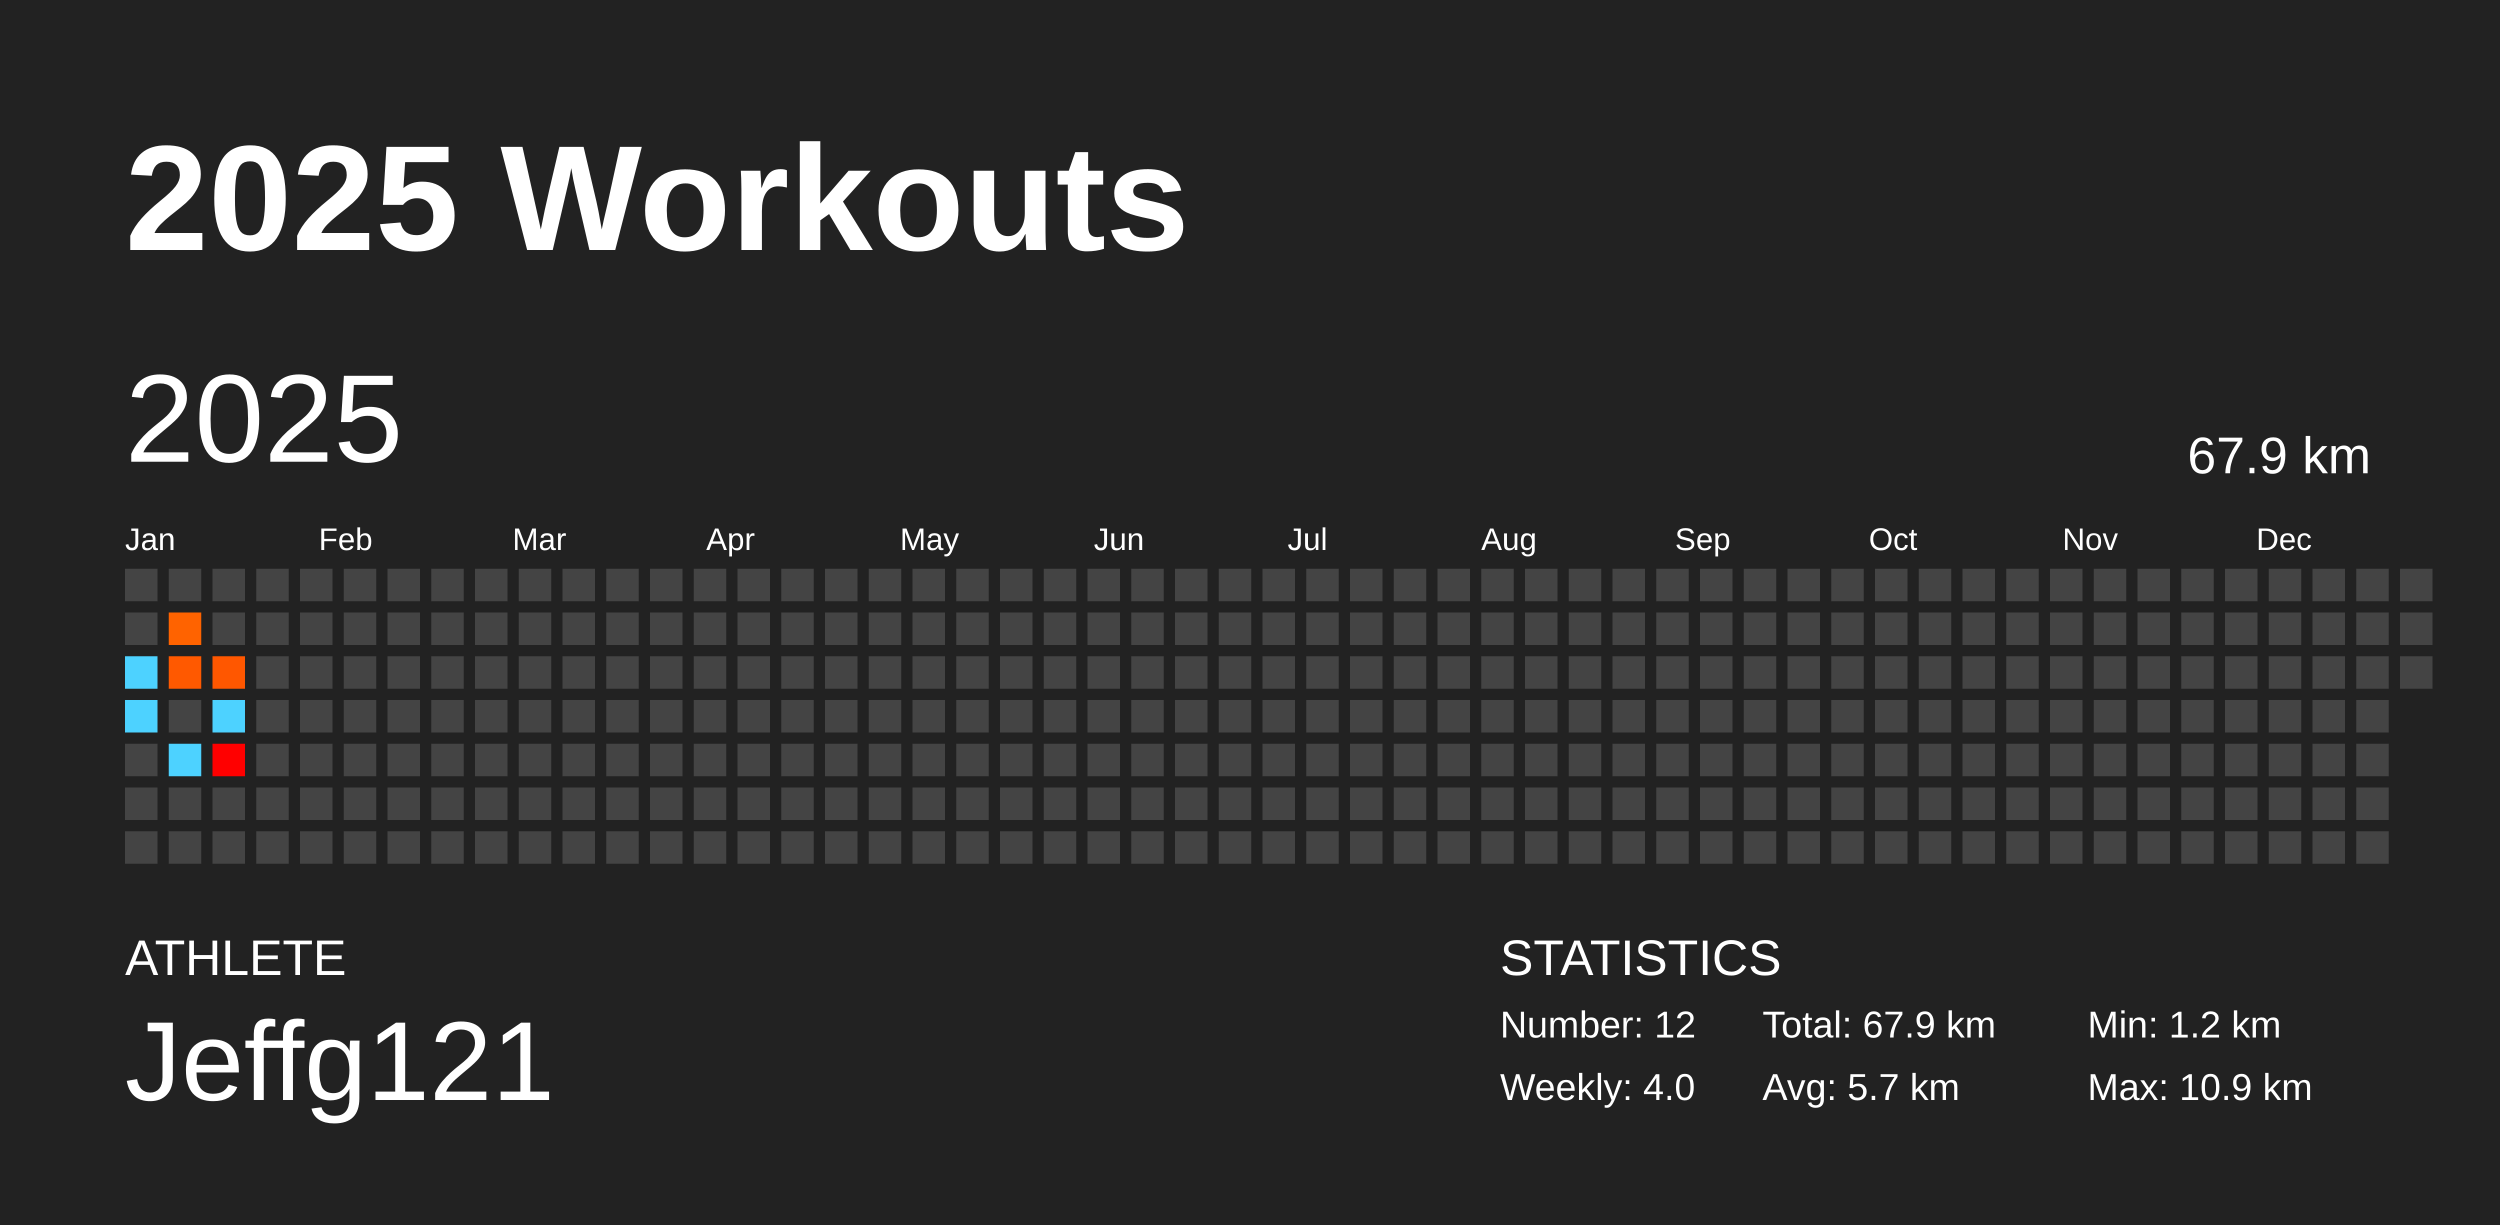
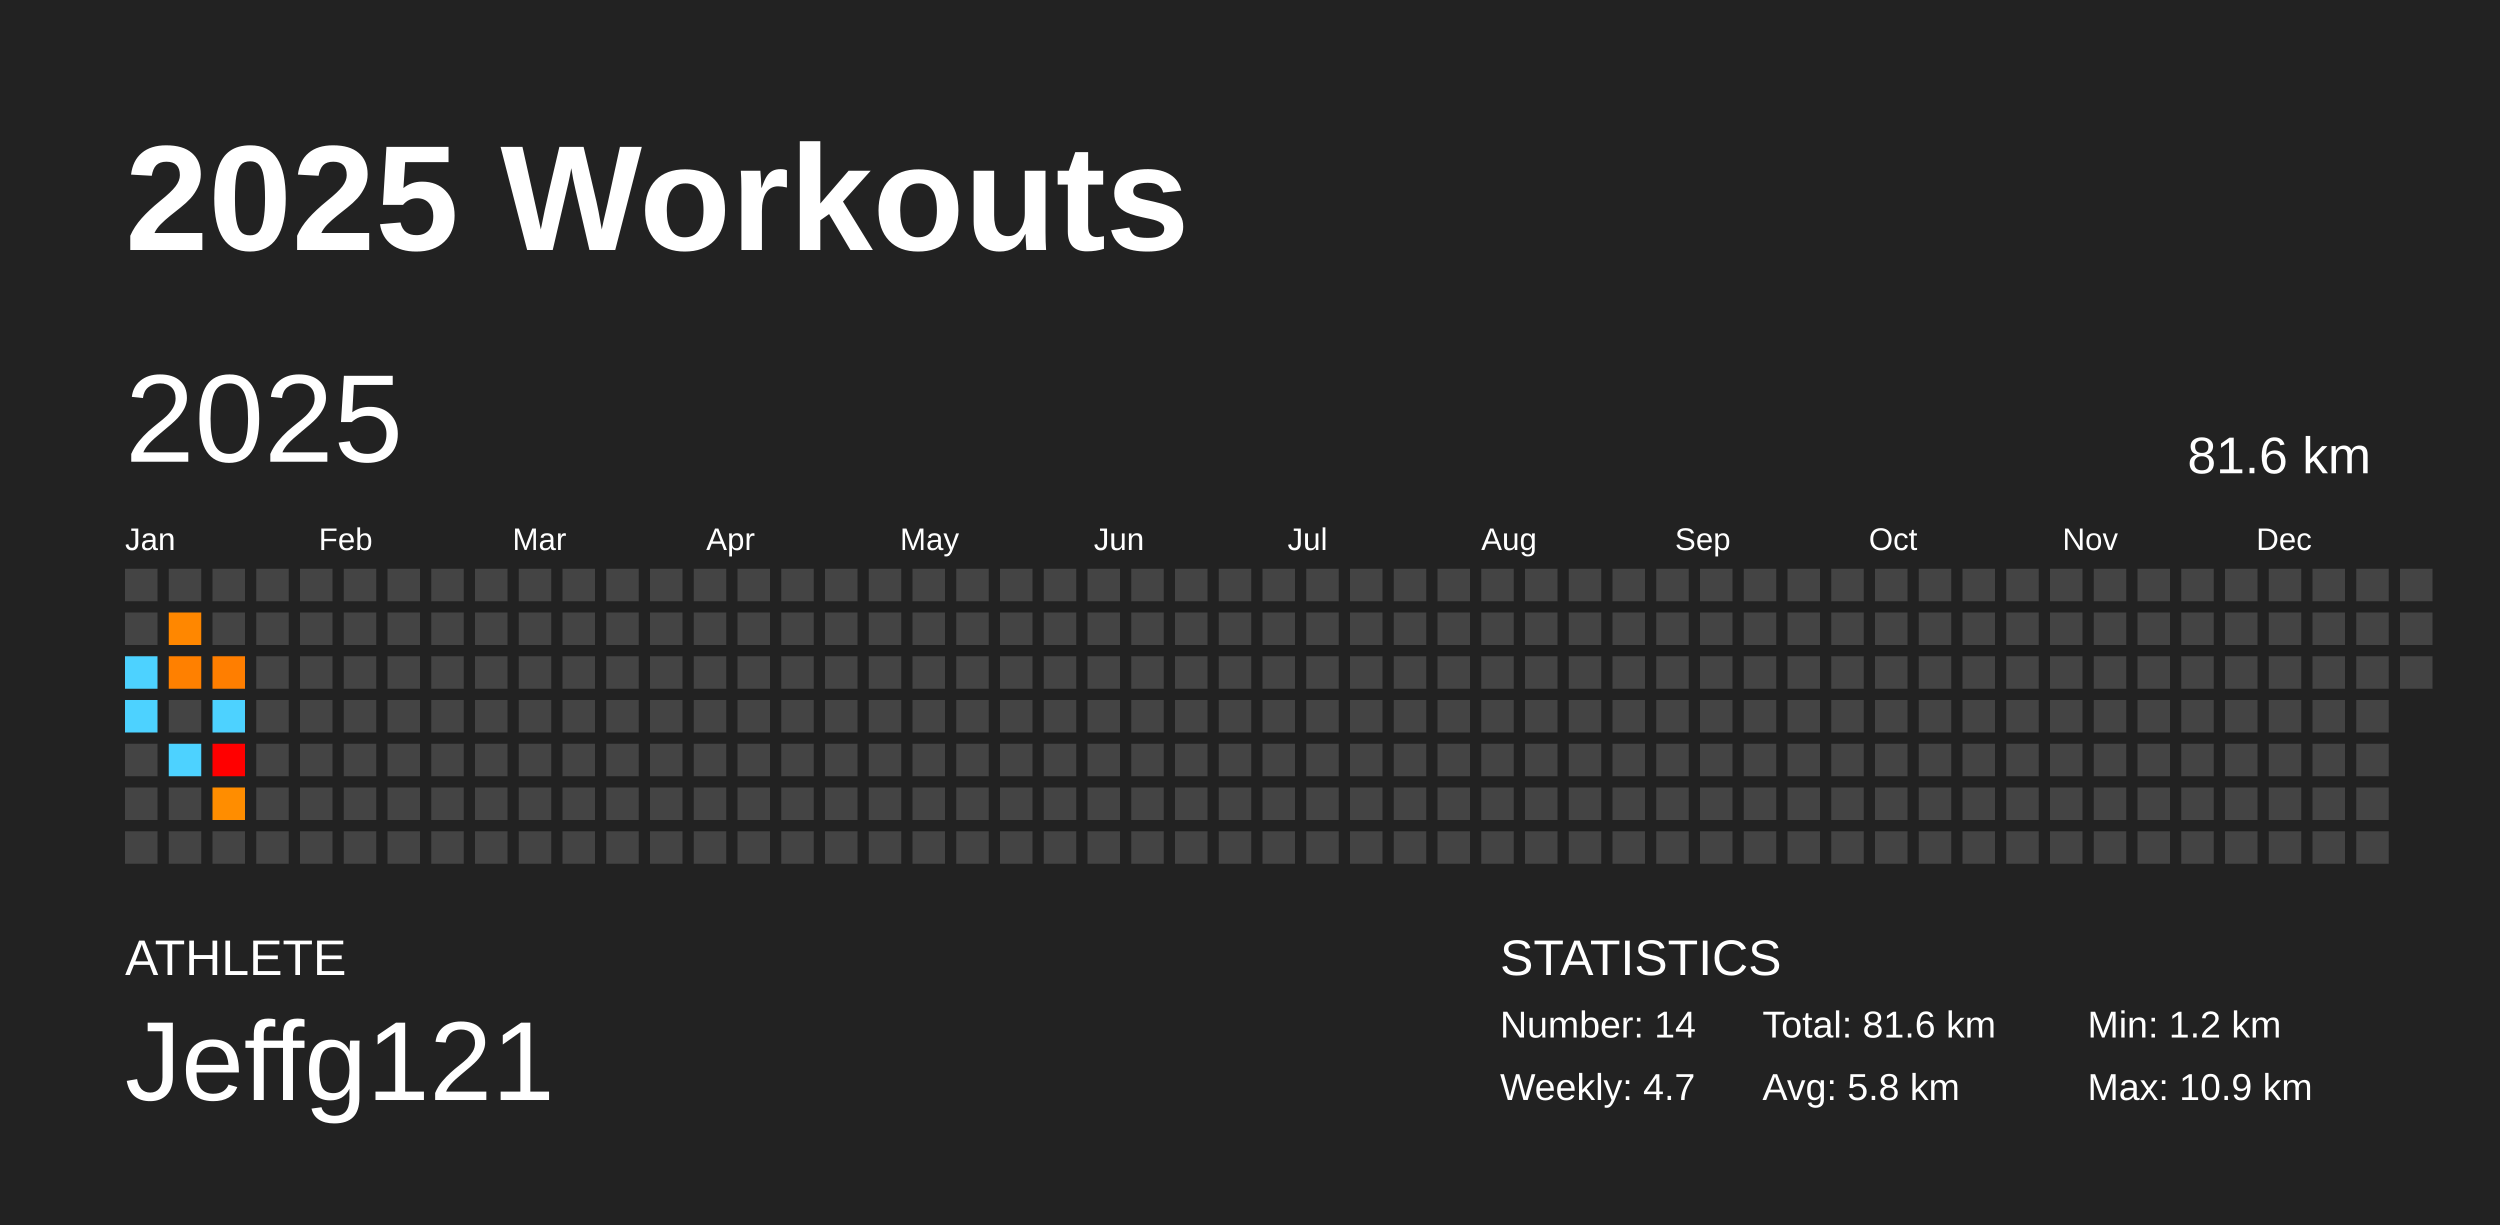
<svg xmlns="http://www.w3.org/2000/svg" baseProfile="full" height="98mm" version="1.1" viewBox="0,0,200,98" width="200mm">
  <defs />
  <rect fill="#222222" height="98" width="200" x="0" y="0" />
  <text fill="#FFFFFF" style="font-size:12px; font-family:Arial; font-weight:bold;" x="10" y="20">2025 Workouts</text>
  <text fill="#FFFFFF" style="font-size:4px; font-family:Arial" x="10" y="78">ATHLETE</text>
  <text fill="#FFFFFF" style="font-size:9px; font-family:Arial" x="10" y="88">Jeffg121</text>
  <text fill="#FFFFFF" style="font-size:4px; font-family:Arial" x="120" y="78">STATISTICS</text>
-   <text fill="#FFFFFF" style="font-size:3px; font-family:Arial" x="120" y="83">Number: 12</text>
-   <text fill="#FFFFFF" style="font-size:3px; font-family:Arial" x="120" y="88">Weekly: 4.0</text>
-   <text fill="#FFFFFF" style="font-size:3px; font-family:Arial" x="141" y="83">Total: 67.9 km</text>
-   <text fill="#FFFFFF" style="font-size:3px; font-family:Arial" x="141" y="88">Avg: 5.7 km</text>
+   <text fill="#FFFFFF" style="font-size:3px; font-family:Arial" x="120" y="83">Number: 14</text>
+   <text fill="#FFFFFF" style="font-size:3px; font-family:Arial" x="120" y="88">Weekly: 4.7</text>
+   <text fill="#FFFFFF" style="font-size:3px; font-family:Arial" x="141" y="83">Total: 81.6 km</text>
+   <text fill="#FFFFFF" style="font-size:3px; font-family:Arial" x="141" y="88">Avg: 5.8 km</text>
  <text fill="#FFFFFF" style="font-size:3px; font-family:Arial" x="167" y="83">Min: 1.2 km</text>
  <text fill="#FFFFFF" style="font-size:3px; font-family:Arial" x="167" y="88">Max: 10.9 km</text>
  <text dominant-baseline="hanging" fill="#FFFFFF" style="font-size:10.0px; font-family:Arial;" x="10" y="30">2025</text>
-   <text dominant-baseline="hanging" fill="#FFFFFF" style="font-size:4.125px; font-family:Arial;" x="175" y="35">67.9 km</text>
+   <text dominant-baseline="hanging" fill="#FFFFFF" style="font-size:4.125px; font-family:Arial;" x="175" y="35">81.6 km</text>
  <text fill="#FFFFFF" style="font-size:2.5px; font-family:Arial" x="10.0" y="44">Jan</text>
  <text fill="#FFFFFF" style="font-size:2.5px; font-family:Arial" x="25.5" y="44">Feb</text>
  <text fill="#FFFFFF" style="font-size:2.5px; font-family:Arial" x="41.0" y="44">Mar</text>
  <text fill="#FFFFFF" style="font-size:2.5px; font-family:Arial" x="56.5" y="44">Apr</text>
  <text fill="#FFFFFF" style="font-size:2.5px; font-family:Arial" x="72.0" y="44">May</text>
  <text fill="#FFFFFF" style="font-size:2.5px; font-family:Arial" x="87.5" y="44">Jun</text>
  <text fill="#FFFFFF" style="font-size:2.5px; font-family:Arial" x="103.0" y="44">Jul</text>
  <text fill="#FFFFFF" style="font-size:2.5px; font-family:Arial" x="118.5" y="44">Aug</text>
  <text fill="#FFFFFF" style="font-size:2.5px; font-family:Arial" x="134.0" y="44">Sep</text>
  <text fill="#FFFFFF" style="font-size:2.5px; font-family:Arial" x="149.5" y="44">Oct</text>
  <text fill="#FFFFFF" style="font-size:2.5px; font-family:Arial" x="165.0" y="44">Nov</text>
  <text fill="#FFFFFF" style="font-size:2.5px; font-family:Arial" x="180.5" y="44">Dec</text>
  <rect fill="#444444" height="2.6" width="2.6" x="10.0" y="45.5" />
  <rect fill="#444444" height="2.6" width="2.6" x="10.0" y="49.0" />
  <rect fill="#4dd2ff" height="2.6" width="2.6" x="10.0" y="52.5" />
  <rect fill="#4dd2ff" height="2.6" width="2.6" x="10.0" y="56.0" />
  <rect fill="#444444" height="2.6" width="2.6" x="10.0" y="59.5" />
  <rect fill="#444444" height="2.6" width="2.6" x="10.0" y="63.0" />
  <rect fill="#444444" height="2.6" width="2.6" x="10.0" y="66.5" />
  <rect fill="#444444" height="2.6" width="2.6" x="13.5" y="45.5" />
-   <rect fill="#ff6300" height="2.6" width="2.6" x="13.5" y="49.0" />
-   <rect fill="#ff5900" height="2.6" width="2.6" x="13.5" y="52.5" />
+   <rect fill="#ff8700" height="2.6" width="2.6" x="13.5" y="49.0" />
+   <rect fill="#ff8000" height="2.6" width="2.6" x="13.5" y="52.5" />
  <rect fill="#444444" height="2.6" width="2.6" x="13.5" y="56.0" />
  <rect fill="#4dd2ff" height="2.6" width="2.6" x="13.5" y="59.5" />
  <rect fill="#444444" height="2.6" width="2.6" x="13.5" y="63.0" />
  <rect fill="#444444" height="2.6" width="2.6" x="13.5" y="66.5" />
  <rect fill="#444444" height="2.6" width="2.6" x="17.0" y="45.5" />
  <rect fill="#444444" height="2.6" width="2.6" x="17.0" y="49.0" />
-   <rect fill="#ff5700" height="2.6" width="2.6" x="17.0" y="52.5" />
+   <rect fill="#ff7e00" height="2.6" width="2.6" x="17.0" y="52.5" />
  <rect fill="#4dd2ff" height="2.6" width="2.6" x="17.0" y="56.0" />
  <rect fill="#ff0000" height="2.6" width="2.6" x="17.0" y="59.5" />
-   <rect fill="#444444" height="2.6" width="2.6" x="17.0" y="63.0" />
+   <rect fill="#ff8d00" height="2.6" width="2.6" x="17.0" y="63.0" />
  <rect fill="#444444" height="2.6" width="2.6" x="17.0" y="66.5" />
  <rect fill="#444444" height="2.6" width="2.6" x="20.5" y="45.5" />
  <rect fill="#444444" height="2.6" width="2.6" x="20.5" y="49.0" />
  <rect fill="#444444" height="2.6" width="2.6" x="20.5" y="52.5" />
  <rect fill="#444444" height="2.6" width="2.6" x="20.5" y="56.0" />
  <rect fill="#444444" height="2.6" width="2.6" x="20.5" y="59.5" />
  <rect fill="#444444" height="2.6" width="2.6" x="20.5" y="63.0" />
  <rect fill="#444444" height="2.6" width="2.6" x="20.5" y="66.5" />
  <rect fill="#444444" height="2.6" width="2.6" x="24.0" y="45.5" />
  <rect fill="#444444" height="2.6" width="2.6" x="24.0" y="49.0" />
  <rect fill="#444444" height="2.6" width="2.6" x="24.0" y="52.5" />
  <rect fill="#444444" height="2.6" width="2.6" x="24.0" y="56.0" />
  <rect fill="#444444" height="2.6" width="2.6" x="24.0" y="59.5" />
  <rect fill="#444444" height="2.6" width="2.6" x="24.0" y="63.0" />
  <rect fill="#444444" height="2.6" width="2.6" x="24.0" y="66.5" />
  <rect fill="#444444" height="2.6" width="2.6" x="27.5" y="45.5" />
  <rect fill="#444444" height="2.6" width="2.6" x="27.5" y="49.0" />
  <rect fill="#444444" height="2.6" width="2.6" x="27.5" y="52.5" />
  <rect fill="#444444" height="2.6" width="2.6" x="27.5" y="56.0" />
  <rect fill="#444444" height="2.6" width="2.6" x="27.5" y="59.5" />
  <rect fill="#444444" height="2.6" width="2.6" x="27.5" y="63.0" />
  <rect fill="#444444" height="2.6" width="2.6" x="27.5" y="66.5" />
  <rect fill="#444444" height="2.6" width="2.6" x="31.0" y="45.5" />
  <rect fill="#444444" height="2.6" width="2.6" x="31.0" y="49.0" />
  <rect fill="#444444" height="2.6" width="2.6" x="31.0" y="52.5" />
  <rect fill="#444444" height="2.6" width="2.6" x="31.0" y="56.0" />
  <rect fill="#444444" height="2.6" width="2.6" x="31.0" y="59.5" />
  <rect fill="#444444" height="2.6" width="2.6" x="31.0" y="63.0" />
  <rect fill="#444444" height="2.6" width="2.6" x="31.0" y="66.5" />
  <rect fill="#444444" height="2.6" width="2.6" x="34.5" y="45.5" />
  <rect fill="#444444" height="2.6" width="2.6" x="34.5" y="49.0" />
  <rect fill="#444444" height="2.6" width="2.6" x="34.5" y="52.5" />
  <rect fill="#444444" height="2.6" width="2.6" x="34.5" y="56.0" />
  <rect fill="#444444" height="2.6" width="2.6" x="34.5" y="59.5" />
  <rect fill="#444444" height="2.6" width="2.6" x="34.5" y="63.0" />
  <rect fill="#444444" height="2.6" width="2.6" x="34.5" y="66.5" />
  <rect fill="#444444" height="2.6" width="2.6" x="38.0" y="45.5" />
  <rect fill="#444444" height="2.6" width="2.6" x="38.0" y="49.0" />
  <rect fill="#444444" height="2.6" width="2.6" x="38.0" y="52.5" />
  <rect fill="#444444" height="2.6" width="2.6" x="38.0" y="56.0" />
  <rect fill="#444444" height="2.6" width="2.6" x="38.0" y="59.5" />
  <rect fill="#444444" height="2.6" width="2.6" x="38.0" y="63.0" />
  <rect fill="#444444" height="2.6" width="2.6" x="38.0" y="66.5" />
  <rect fill="#444444" height="2.6" width="2.6" x="41.5" y="45.5" />
  <rect fill="#444444" height="2.6" width="2.6" x="41.5" y="49.0" />
  <rect fill="#444444" height="2.6" width="2.6" x="41.5" y="52.5" />
  <rect fill="#444444" height="2.6" width="2.6" x="41.5" y="56.0" />
  <rect fill="#444444" height="2.6" width="2.6" x="41.5" y="59.5" />
  <rect fill="#444444" height="2.6" width="2.6" x="41.5" y="63.0" />
  <rect fill="#444444" height="2.6" width="2.6" x="41.5" y="66.5" />
  <rect fill="#444444" height="2.6" width="2.6" x="45.0" y="45.5" />
  <rect fill="#444444" height="2.6" width="2.6" x="45.0" y="49.0" />
  <rect fill="#444444" height="2.6" width="2.6" x="45.0" y="52.5" />
  <rect fill="#444444" height="2.6" width="2.6" x="45.0" y="56.0" />
  <rect fill="#444444" height="2.6" width="2.6" x="45.0" y="59.5" />
  <rect fill="#444444" height="2.6" width="2.6" x="45.0" y="63.0" />
  <rect fill="#444444" height="2.6" width="2.6" x="45.0" y="66.5" />
  <rect fill="#444444" height="2.6" width="2.6" x="48.5" y="45.5" />
  <rect fill="#444444" height="2.6" width="2.6" x="48.5" y="49.0" />
  <rect fill="#444444" height="2.6" width="2.6" x="48.5" y="52.5" />
  <rect fill="#444444" height="2.6" width="2.6" x="48.5" y="56.0" />
  <rect fill="#444444" height="2.6" width="2.6" x="48.5" y="59.5" />
  <rect fill="#444444" height="2.6" width="2.6" x="48.5" y="63.0" />
  <rect fill="#444444" height="2.6" width="2.6" x="48.5" y="66.5" />
  <rect fill="#444444" height="2.6" width="2.6" x="52.0" y="45.5" />
  <rect fill="#444444" height="2.6" width="2.6" x="52.0" y="49.0" />
  <rect fill="#444444" height="2.6" width="2.6" x="52.0" y="52.5" />
  <rect fill="#444444" height="2.6" width="2.6" x="52.0" y="56.0" />
  <rect fill="#444444" height="2.6" width="2.6" x="52.0" y="59.5" />
  <rect fill="#444444" height="2.6" width="2.6" x="52.0" y="63.0" />
  <rect fill="#444444" height="2.6" width="2.6" x="52.0" y="66.5" />
  <rect fill="#444444" height="2.6" width="2.6" x="55.5" y="45.5" />
  <rect fill="#444444" height="2.6" width="2.6" x="55.5" y="49.0" />
  <rect fill="#444444" height="2.6" width="2.6" x="55.5" y="52.5" />
  <rect fill="#444444" height="2.6" width="2.6" x="55.5" y="56.0" />
  <rect fill="#444444" height="2.6" width="2.6" x="55.5" y="59.5" />
  <rect fill="#444444" height="2.6" width="2.6" x="55.5" y="63.0" />
  <rect fill="#444444" height="2.6" width="2.6" x="55.5" y="66.5" />
  <rect fill="#444444" height="2.6" width="2.6" x="59.0" y="45.5" />
  <rect fill="#444444" height="2.6" width="2.6" x="59.0" y="49.0" />
  <rect fill="#444444" height="2.6" width="2.6" x="59.0" y="52.5" />
  <rect fill="#444444" height="2.6" width="2.6" x="59.0" y="56.0" />
  <rect fill="#444444" height="2.6" width="2.6" x="59.0" y="59.5" />
  <rect fill="#444444" height="2.6" width="2.6" x="59.0" y="63.0" />
  <rect fill="#444444" height="2.6" width="2.6" x="59.0" y="66.5" />
  <rect fill="#444444" height="2.6" width="2.6" x="62.5" y="45.5" />
  <rect fill="#444444" height="2.6" width="2.6" x="62.5" y="49.0" />
  <rect fill="#444444" height="2.6" width="2.6" x="62.5" y="52.5" />
  <rect fill="#444444" height="2.6" width="2.6" x="62.5" y="56.0" />
  <rect fill="#444444" height="2.6" width="2.6" x="62.5" y="59.5" />
  <rect fill="#444444" height="2.6" width="2.6" x="62.5" y="63.0" />
  <rect fill="#444444" height="2.6" width="2.6" x="62.5" y="66.5" />
  <rect fill="#444444" height="2.6" width="2.6" x="66.0" y="45.5" />
  <rect fill="#444444" height="2.6" width="2.6" x="66.0" y="49.0" />
  <rect fill="#444444" height="2.6" width="2.6" x="66.0" y="52.5" />
  <rect fill="#444444" height="2.6" width="2.6" x="66.0" y="56.0" />
  <rect fill="#444444" height="2.6" width="2.6" x="66.0" y="59.5" />
  <rect fill="#444444" height="2.6" width="2.6" x="66.0" y="63.0" />
  <rect fill="#444444" height="2.6" width="2.6" x="66.0" y="66.5" />
  <rect fill="#444444" height="2.6" width="2.6" x="69.5" y="45.5" />
  <rect fill="#444444" height="2.6" width="2.6" x="69.5" y="49.0" />
  <rect fill="#444444" height="2.6" width="2.6" x="69.5" y="52.5" />
  <rect fill="#444444" height="2.6" width="2.6" x="69.5" y="56.0" />
  <rect fill="#444444" height="2.6" width="2.6" x="69.5" y="59.5" />
  <rect fill="#444444" height="2.6" width="2.6" x="69.5" y="63.0" />
  <rect fill="#444444" height="2.6" width="2.6" x="69.5" y="66.5" />
  <rect fill="#444444" height="2.6" width="2.6" x="73.0" y="45.5" />
  <rect fill="#444444" height="2.6" width="2.6" x="73.0" y="49.0" />
  <rect fill="#444444" height="2.6" width="2.6" x="73.0" y="52.5" />
  <rect fill="#444444" height="2.6" width="2.6" x="73.0" y="56.0" />
  <rect fill="#444444" height="2.6" width="2.6" x="73.0" y="59.5" />
  <rect fill="#444444" height="2.6" width="2.6" x="73.0" y="63.0" />
  <rect fill="#444444" height="2.6" width="2.6" x="73.0" y="66.5" />
  <rect fill="#444444" height="2.6" width="2.6" x="76.5" y="45.5" />
  <rect fill="#444444" height="2.6" width="2.6" x="76.5" y="49.0" />
  <rect fill="#444444" height="2.6" width="2.6" x="76.5" y="52.5" />
  <rect fill="#444444" height="2.6" width="2.6" x="76.5" y="56.0" />
  <rect fill="#444444" height="2.6" width="2.6" x="76.5" y="59.5" />
  <rect fill="#444444" height="2.6" width="2.6" x="76.5" y="63.0" />
  <rect fill="#444444" height="2.6" width="2.6" x="76.5" y="66.5" />
  <rect fill="#444444" height="2.6" width="2.6" x="80.0" y="45.5" />
  <rect fill="#444444" height="2.6" width="2.6" x="80.0" y="49.0" />
  <rect fill="#444444" height="2.6" width="2.6" x="80.0" y="52.5" />
  <rect fill="#444444" height="2.6" width="2.6" x="80.0" y="56.0" />
  <rect fill="#444444" height="2.6" width="2.6" x="80.0" y="59.5" />
  <rect fill="#444444" height="2.6" width="2.6" x="80.0" y="63.0" />
  <rect fill="#444444" height="2.6" width="2.6" x="80.0" y="66.5" />
  <rect fill="#444444" height="2.6" width="2.6" x="83.5" y="45.5" />
  <rect fill="#444444" height="2.6" width="2.6" x="83.5" y="49.0" />
  <rect fill="#444444" height="2.6" width="2.6" x="83.5" y="52.5" />
  <rect fill="#444444" height="2.6" width="2.6" x="83.5" y="56.0" />
  <rect fill="#444444" height="2.6" width="2.6" x="83.5" y="59.5" />
  <rect fill="#444444" height="2.6" width="2.6" x="83.5" y="63.0" />
  <rect fill="#444444" height="2.6" width="2.6" x="83.5" y="66.5" />
  <rect fill="#444444" height="2.6" width="2.6" x="87.0" y="45.5" />
  <rect fill="#444444" height="2.6" width="2.6" x="87.0" y="49.0" />
  <rect fill="#444444" height="2.6" width="2.6" x="87.0" y="52.5" />
  <rect fill="#444444" height="2.6" width="2.6" x="87.0" y="56.0" />
  <rect fill="#444444" height="2.6" width="2.6" x="87.0" y="59.5" />
  <rect fill="#444444" height="2.6" width="2.6" x="87.0" y="63.0" />
  <rect fill="#444444" height="2.6" width="2.6" x="87.0" y="66.5" />
  <rect fill="#444444" height="2.6" width="2.6" x="90.5" y="45.5" />
  <rect fill="#444444" height="2.6" width="2.6" x="90.5" y="49.0" />
  <rect fill="#444444" height="2.6" width="2.6" x="90.5" y="52.5" />
  <rect fill="#444444" height="2.6" width="2.6" x="90.5" y="56.0" />
  <rect fill="#444444" height="2.6" width="2.6" x="90.5" y="59.5" />
  <rect fill="#444444" height="2.6" width="2.6" x="90.5" y="63.0" />
  <rect fill="#444444" height="2.6" width="2.6" x="90.5" y="66.5" />
  <rect fill="#444444" height="2.6" width="2.6" x="94.0" y="45.5" />
  <rect fill="#444444" height="2.6" width="2.6" x="94.0" y="49.0" />
  <rect fill="#444444" height="2.6" width="2.6" x="94.0" y="52.5" />
  <rect fill="#444444" height="2.6" width="2.6" x="94.0" y="56.0" />
  <rect fill="#444444" height="2.6" width="2.6" x="94.0" y="59.5" />
  <rect fill="#444444" height="2.6" width="2.6" x="94.0" y="63.0" />
  <rect fill="#444444" height="2.6" width="2.6" x="94.0" y="66.5" />
  <rect fill="#444444" height="2.6" width="2.6" x="97.5" y="45.5" />
  <rect fill="#444444" height="2.6" width="2.6" x="97.5" y="49.0" />
  <rect fill="#444444" height="2.6" width="2.6" x="97.5" y="52.5" />
  <rect fill="#444444" height="2.6" width="2.6" x="97.5" y="56.0" />
  <rect fill="#444444" height="2.6" width="2.6" x="97.5" y="59.5" />
  <rect fill="#444444" height="2.6" width="2.6" x="97.5" y="63.0" />
  <rect fill="#444444" height="2.6" width="2.6" x="97.5" y="66.5" />
  <rect fill="#444444" height="2.6" width="2.6" x="101.0" y="45.5" />
  <rect fill="#444444" height="2.6" width="2.6" x="101.0" y="49.0" />
  <rect fill="#444444" height="2.6" width="2.6" x="101.0" y="52.5" />
  <rect fill="#444444" height="2.6" width="2.6" x="101.0" y="56.0" />
  <rect fill="#444444" height="2.6" width="2.6" x="101.0" y="59.5" />
  <rect fill="#444444" height="2.6" width="2.6" x="101.0" y="63.0" />
  <rect fill="#444444" height="2.6" width="2.6" x="101.0" y="66.5" />
  <rect fill="#444444" height="2.6" width="2.6" x="104.5" y="45.5" />
  <rect fill="#444444" height="2.6" width="2.6" x="104.5" y="49.0" />
  <rect fill="#444444" height="2.6" width="2.6" x="104.5" y="52.5" />
  <rect fill="#444444" height="2.6" width="2.6" x="104.5" y="56.0" />
  <rect fill="#444444" height="2.6" width="2.6" x="104.5" y="59.5" />
  <rect fill="#444444" height="2.6" width="2.6" x="104.5" y="63.0" />
  <rect fill="#444444" height="2.6" width="2.6" x="104.5" y="66.5" />
  <rect fill="#444444" height="2.6" width="2.6" x="108.0" y="45.5" />
  <rect fill="#444444" height="2.6" width="2.6" x="108.0" y="49.0" />
  <rect fill="#444444" height="2.6" width="2.6" x="108.0" y="52.5" />
  <rect fill="#444444" height="2.6" width="2.6" x="108.0" y="56.0" />
  <rect fill="#444444" height="2.6" width="2.6" x="108.0" y="59.5" />
  <rect fill="#444444" height="2.6" width="2.6" x="108.0" y="63.0" />
  <rect fill="#444444" height="2.6" width="2.6" x="108.0" y="66.5" />
  <rect fill="#444444" height="2.6" width="2.6" x="111.5" y="45.5" />
  <rect fill="#444444" height="2.6" width="2.6" x="111.5" y="49.0" />
  <rect fill="#444444" height="2.6" width="2.6" x="111.5" y="52.5" />
  <rect fill="#444444" height="2.6" width="2.6" x="111.5" y="56.0" />
  <rect fill="#444444" height="2.6" width="2.6" x="111.5" y="59.5" />
  <rect fill="#444444" height="2.6" width="2.6" x="111.5" y="63.0" />
  <rect fill="#444444" height="2.6" width="2.6" x="111.5" y="66.5" />
  <rect fill="#444444" height="2.6" width="2.6" x="115.0" y="45.5" />
  <rect fill="#444444" height="2.6" width="2.6" x="115.0" y="49.0" />
  <rect fill="#444444" height="2.6" width="2.6" x="115.0" y="52.5" />
  <rect fill="#444444" height="2.6" width="2.6" x="115.0" y="56.0" />
  <rect fill="#444444" height="2.6" width="2.6" x="115.0" y="59.5" />
  <rect fill="#444444" height="2.6" width="2.6" x="115.0" y="63.0" />
  <rect fill="#444444" height="2.6" width="2.6" x="115.0" y="66.5" />
  <rect fill="#444444" height="2.6" width="2.6" x="118.5" y="45.5" />
  <rect fill="#444444" height="2.6" width="2.6" x="118.5" y="49.0" />
  <rect fill="#444444" height="2.6" width="2.6" x="118.5" y="52.5" />
  <rect fill="#444444" height="2.6" width="2.6" x="118.5" y="56.0" />
  <rect fill="#444444" height="2.6" width="2.6" x="118.5" y="59.5" />
  <rect fill="#444444" height="2.6" width="2.6" x="118.5" y="63.0" />
  <rect fill="#444444" height="2.6" width="2.6" x="118.5" y="66.5" />
  <rect fill="#444444" height="2.6" width="2.6" x="122.0" y="45.5" />
  <rect fill="#444444" height="2.6" width="2.6" x="122.0" y="49.0" />
  <rect fill="#444444" height="2.6" width="2.6" x="122.0" y="52.5" />
  <rect fill="#444444" height="2.6" width="2.6" x="122.0" y="56.0" />
  <rect fill="#444444" height="2.6" width="2.6" x="122.0" y="59.5" />
  <rect fill="#444444" height="2.6" width="2.6" x="122.0" y="63.0" />
  <rect fill="#444444" height="2.6" width="2.6" x="122.0" y="66.5" />
  <rect fill="#444444" height="2.6" width="2.6" x="125.5" y="45.5" />
  <rect fill="#444444" height="2.6" width="2.6" x="125.5" y="49.0" />
  <rect fill="#444444" height="2.6" width="2.6" x="125.5" y="52.5" />
  <rect fill="#444444" height="2.6" width="2.6" x="125.5" y="56.0" />
  <rect fill="#444444" height="2.6" width="2.6" x="125.5" y="59.5" />
  <rect fill="#444444" height="2.6" width="2.6" x="125.5" y="63.0" />
  <rect fill="#444444" height="2.6" width="2.6" x="125.5" y="66.5" />
  <rect fill="#444444" height="2.6" width="2.6" x="129.0" y="45.5" />
  <rect fill="#444444" height="2.6" width="2.6" x="129.0" y="49.0" />
  <rect fill="#444444" height="2.6" width="2.6" x="129.0" y="52.5" />
  <rect fill="#444444" height="2.6" width="2.6" x="129.0" y="56.0" />
  <rect fill="#444444" height="2.6" width="2.6" x="129.0" y="59.5" />
  <rect fill="#444444" height="2.6" width="2.6" x="129.0" y="63.0" />
  <rect fill="#444444" height="2.6" width="2.6" x="129.0" y="66.5" />
  <rect fill="#444444" height="2.6" width="2.6" x="132.5" y="45.5" />
  <rect fill="#444444" height="2.6" width="2.6" x="132.5" y="49.0" />
  <rect fill="#444444" height="2.6" width="2.6" x="132.5" y="52.5" />
  <rect fill="#444444" height="2.6" width="2.6" x="132.5" y="56.0" />
  <rect fill="#444444" height="2.6" width="2.6" x="132.5" y="59.5" />
  <rect fill="#444444" height="2.6" width="2.6" x="132.5" y="63.0" />
  <rect fill="#444444" height="2.6" width="2.6" x="132.5" y="66.5" />
  <rect fill="#444444" height="2.6" width="2.6" x="136.0" y="45.5" />
  <rect fill="#444444" height="2.6" width="2.6" x="136.0" y="49.0" />
  <rect fill="#444444" height="2.6" width="2.6" x="136.0" y="52.5" />
  <rect fill="#444444" height="2.6" width="2.6" x="136.0" y="56.0" />
  <rect fill="#444444" height="2.6" width="2.6" x="136.0" y="59.5" />
  <rect fill="#444444" height="2.6" width="2.6" x="136.0" y="63.0" />
  <rect fill="#444444" height="2.6" width="2.6" x="136.0" y="66.5" />
  <rect fill="#444444" height="2.6" width="2.6" x="139.5" y="45.5" />
  <rect fill="#444444" height="2.6" width="2.6" x="139.5" y="49.0" />
  <rect fill="#444444" height="2.6" width="2.6" x="139.5" y="52.5" />
  <rect fill="#444444" height="2.6" width="2.6" x="139.5" y="56.0" />
  <rect fill="#444444" height="2.6" width="2.6" x="139.5" y="59.5" />
  <rect fill="#444444" height="2.6" width="2.6" x="139.5" y="63.0" />
  <rect fill="#444444" height="2.6" width="2.6" x="139.5" y="66.5" />
  <rect fill="#444444" height="2.6" width="2.6" x="143.0" y="45.5" />
  <rect fill="#444444" height="2.6" width="2.6" x="143.0" y="49.0" />
  <rect fill="#444444" height="2.6" width="2.6" x="143.0" y="52.5" />
  <rect fill="#444444" height="2.6" width="2.6" x="143.0" y="56.0" />
  <rect fill="#444444" height="2.6" width="2.6" x="143.0" y="59.5" />
  <rect fill="#444444" height="2.6" width="2.6" x="143.0" y="63.0" />
  <rect fill="#444444" height="2.6" width="2.6" x="143.0" y="66.5" />
  <rect fill="#444444" height="2.6" width="2.6" x="146.5" y="45.5" />
  <rect fill="#444444" height="2.6" width="2.6" x="146.5" y="49.0" />
  <rect fill="#444444" height="2.6" width="2.6" x="146.5" y="52.5" />
  <rect fill="#444444" height="2.6" width="2.6" x="146.5" y="56.0" />
  <rect fill="#444444" height="2.6" width="2.6" x="146.5" y="59.5" />
  <rect fill="#444444" height="2.6" width="2.6" x="146.5" y="63.0" />
  <rect fill="#444444" height="2.6" width="2.6" x="146.5" y="66.5" />
  <rect fill="#444444" height="2.6" width="2.6" x="150.0" y="45.5" />
  <rect fill="#444444" height="2.6" width="2.6" x="150.0" y="49.0" />
  <rect fill="#444444" height="2.6" width="2.6" x="150.0" y="52.5" />
  <rect fill="#444444" height="2.6" width="2.6" x="150.0" y="56.0" />
  <rect fill="#444444" height="2.6" width="2.6" x="150.0" y="59.5" />
  <rect fill="#444444" height="2.6" width="2.6" x="150.0" y="63.0" />
  <rect fill="#444444" height="2.6" width="2.6" x="150.0" y="66.5" />
  <rect fill="#444444" height="2.6" width="2.6" x="153.5" y="45.5" />
  <rect fill="#444444" height="2.6" width="2.6" x="153.5" y="49.0" />
  <rect fill="#444444" height="2.6" width="2.6" x="153.5" y="52.5" />
  <rect fill="#444444" height="2.6" width="2.6" x="153.5" y="56.0" />
  <rect fill="#444444" height="2.6" width="2.6" x="153.5" y="59.5" />
  <rect fill="#444444" height="2.6" width="2.6" x="153.5" y="63.0" />
  <rect fill="#444444" height="2.6" width="2.6" x="153.5" y="66.5" />
  <rect fill="#444444" height="2.6" width="2.6" x="157.0" y="45.5" />
  <rect fill="#444444" height="2.6" width="2.6" x="157.0" y="49.0" />
  <rect fill="#444444" height="2.6" width="2.6" x="157.0" y="52.5" />
  <rect fill="#444444" height="2.6" width="2.6" x="157.0" y="56.0" />
  <rect fill="#444444" height="2.6" width="2.6" x="157.0" y="59.5" />
  <rect fill="#444444" height="2.6" width="2.6" x="157.0" y="63.0" />
  <rect fill="#444444" height="2.6" width="2.6" x="157.0" y="66.5" />
  <rect fill="#444444" height="2.6" width="2.6" x="160.5" y="45.5" />
  <rect fill="#444444" height="2.6" width="2.6" x="160.5" y="49.0" />
  <rect fill="#444444" height="2.6" width="2.6" x="160.5" y="52.5" />
  <rect fill="#444444" height="2.6" width="2.6" x="160.5" y="56.0" />
  <rect fill="#444444" height="2.6" width="2.6" x="160.5" y="59.5" />
  <rect fill="#444444" height="2.6" width="2.6" x="160.5" y="63.0" />
  <rect fill="#444444" height="2.6" width="2.6" x="160.5" y="66.5" />
  <rect fill="#444444" height="2.6" width="2.6" x="164.0" y="45.5" />
  <rect fill="#444444" height="2.6" width="2.6" x="164.0" y="49.0" />
  <rect fill="#444444" height="2.6" width="2.6" x="164.0" y="52.5" />
  <rect fill="#444444" height="2.6" width="2.6" x="164.0" y="56.0" />
  <rect fill="#444444" height="2.6" width="2.6" x="164.0" y="59.5" />
  <rect fill="#444444" height="2.6" width="2.6" x="164.0" y="63.0" />
  <rect fill="#444444" height="2.6" width="2.6" x="164.0" y="66.5" />
  <rect fill="#444444" height="2.6" width="2.6" x="167.5" y="45.5" />
  <rect fill="#444444" height="2.6" width="2.6" x="167.5" y="49.0" />
  <rect fill="#444444" height="2.6" width="2.6" x="167.5" y="52.5" />
  <rect fill="#444444" height="2.6" width="2.6" x="167.5" y="56.0" />
  <rect fill="#444444" height="2.6" width="2.6" x="167.5" y="59.5" />
  <rect fill="#444444" height="2.6" width="2.6" x="167.5" y="63.0" />
  <rect fill="#444444" height="2.6" width="2.6" x="167.5" y="66.5" />
  <rect fill="#444444" height="2.6" width="2.6" x="171.0" y="45.5" />
  <rect fill="#444444" height="2.6" width="2.6" x="171.0" y="49.0" />
  <rect fill="#444444" height="2.6" width="2.6" x="171.0" y="52.5" />
  <rect fill="#444444" height="2.6" width="2.6" x="171.0" y="56.0" />
  <rect fill="#444444" height="2.6" width="2.6" x="171.0" y="59.5" />
  <rect fill="#444444" height="2.6" width="2.6" x="171.0" y="63.0" />
  <rect fill="#444444" height="2.6" width="2.6" x="171.0" y="66.5" />
  <rect fill="#444444" height="2.6" width="2.6" x="174.5" y="45.5" />
  <rect fill="#444444" height="2.6" width="2.6" x="174.5" y="49.0" />
  <rect fill="#444444" height="2.6" width="2.6" x="174.5" y="52.5" />
  <rect fill="#444444" height="2.6" width="2.6" x="174.5" y="56.0" />
  <rect fill="#444444" height="2.6" width="2.6" x="174.5" y="59.5" />
  <rect fill="#444444" height="2.6" width="2.6" x="174.5" y="63.0" />
  <rect fill="#444444" height="2.6" width="2.6" x="174.5" y="66.5" />
  <rect fill="#444444" height="2.6" width="2.6" x="178.0" y="45.5" />
  <rect fill="#444444" height="2.6" width="2.6" x="178.0" y="49.0" />
  <rect fill="#444444" height="2.6" width="2.6" x="178.0" y="52.5" />
  <rect fill="#444444" height="2.6" width="2.6" x="178.0" y="56.0" />
  <rect fill="#444444" height="2.6" width="2.6" x="178.0" y="59.5" />
  <rect fill="#444444" height="2.6" width="2.6" x="178.0" y="63.0" />
  <rect fill="#444444" height="2.6" width="2.6" x="178.0" y="66.5" />
  <rect fill="#444444" height="2.6" width="2.6" x="181.5" y="45.5" />
  <rect fill="#444444" height="2.6" width="2.6" x="181.5" y="49.0" />
  <rect fill="#444444" height="2.6" width="2.6" x="181.5" y="52.5" />
  <rect fill="#444444" height="2.6" width="2.6" x="181.5" y="56.0" />
  <rect fill="#444444" height="2.6" width="2.6" x="181.5" y="59.5" />
  <rect fill="#444444" height="2.6" width="2.6" x="181.5" y="63.0" />
  <rect fill="#444444" height="2.6" width="2.6" x="181.5" y="66.5" />
  <rect fill="#444444" height="2.6" width="2.6" x="185.0" y="45.5" />
  <rect fill="#444444" height="2.6" width="2.6" x="185.0" y="49.0" />
  <rect fill="#444444" height="2.6" width="2.6" x="185.0" y="52.5" />
  <rect fill="#444444" height="2.6" width="2.6" x="185.0" y="56.0" />
  <rect fill="#444444" height="2.6" width="2.6" x="185.0" y="59.5" />
  <rect fill="#444444" height="2.6" width="2.6" x="185.0" y="63.0" />
  <rect fill="#444444" height="2.6" width="2.6" x="185.0" y="66.5" />
  <rect fill="#444444" height="2.6" width="2.6" x="188.5" y="45.5" />
  <rect fill="#444444" height="2.6" width="2.6" x="188.5" y="49.0" />
  <rect fill="#444444" height="2.6" width="2.6" x="188.5" y="52.5" />
  <rect fill="#444444" height="2.6" width="2.6" x="188.5" y="56.0" />
  <rect fill="#444444" height="2.6" width="2.6" x="188.5" y="59.5" />
  <rect fill="#444444" height="2.6" width="2.6" x="188.5" y="63.0" />
  <rect fill="#444444" height="2.6" width="2.6" x="188.5" y="66.5" />
  <rect fill="#444444" height="2.6" width="2.6" x="192.0" y="45.5" />
  <rect fill="#444444" height="2.6" width="2.6" x="192.0" y="49.0" />
  <rect fill="#444444" height="2.6" width="2.6" x="192.0" y="52.5" />
</svg>
